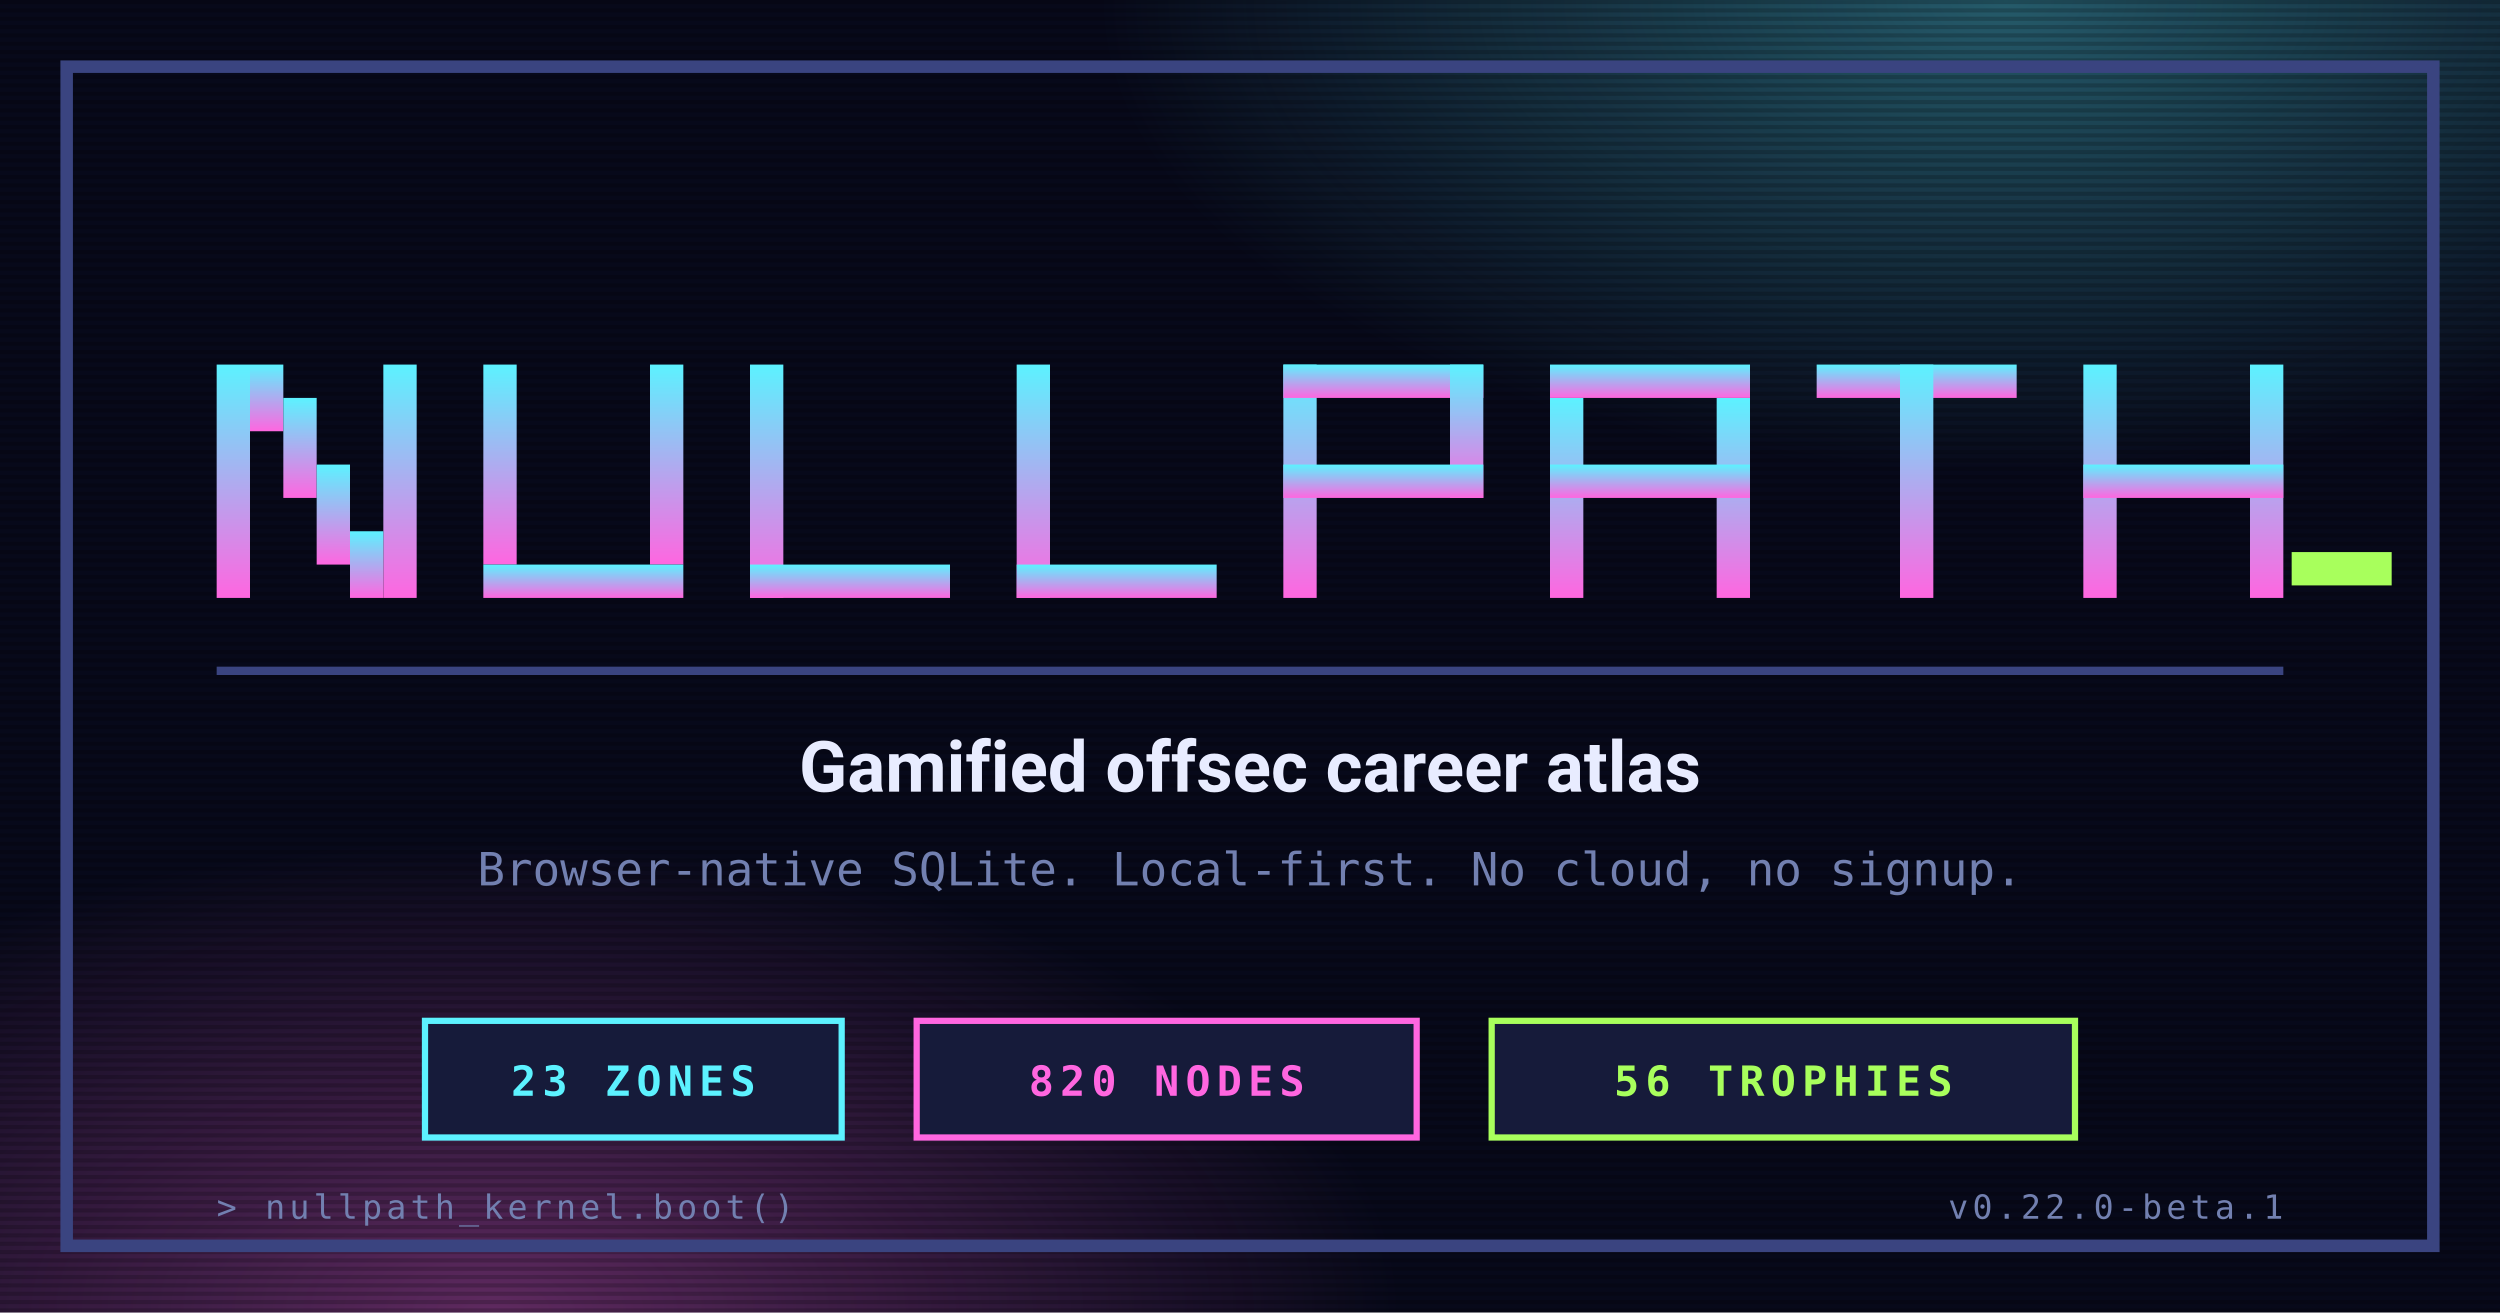
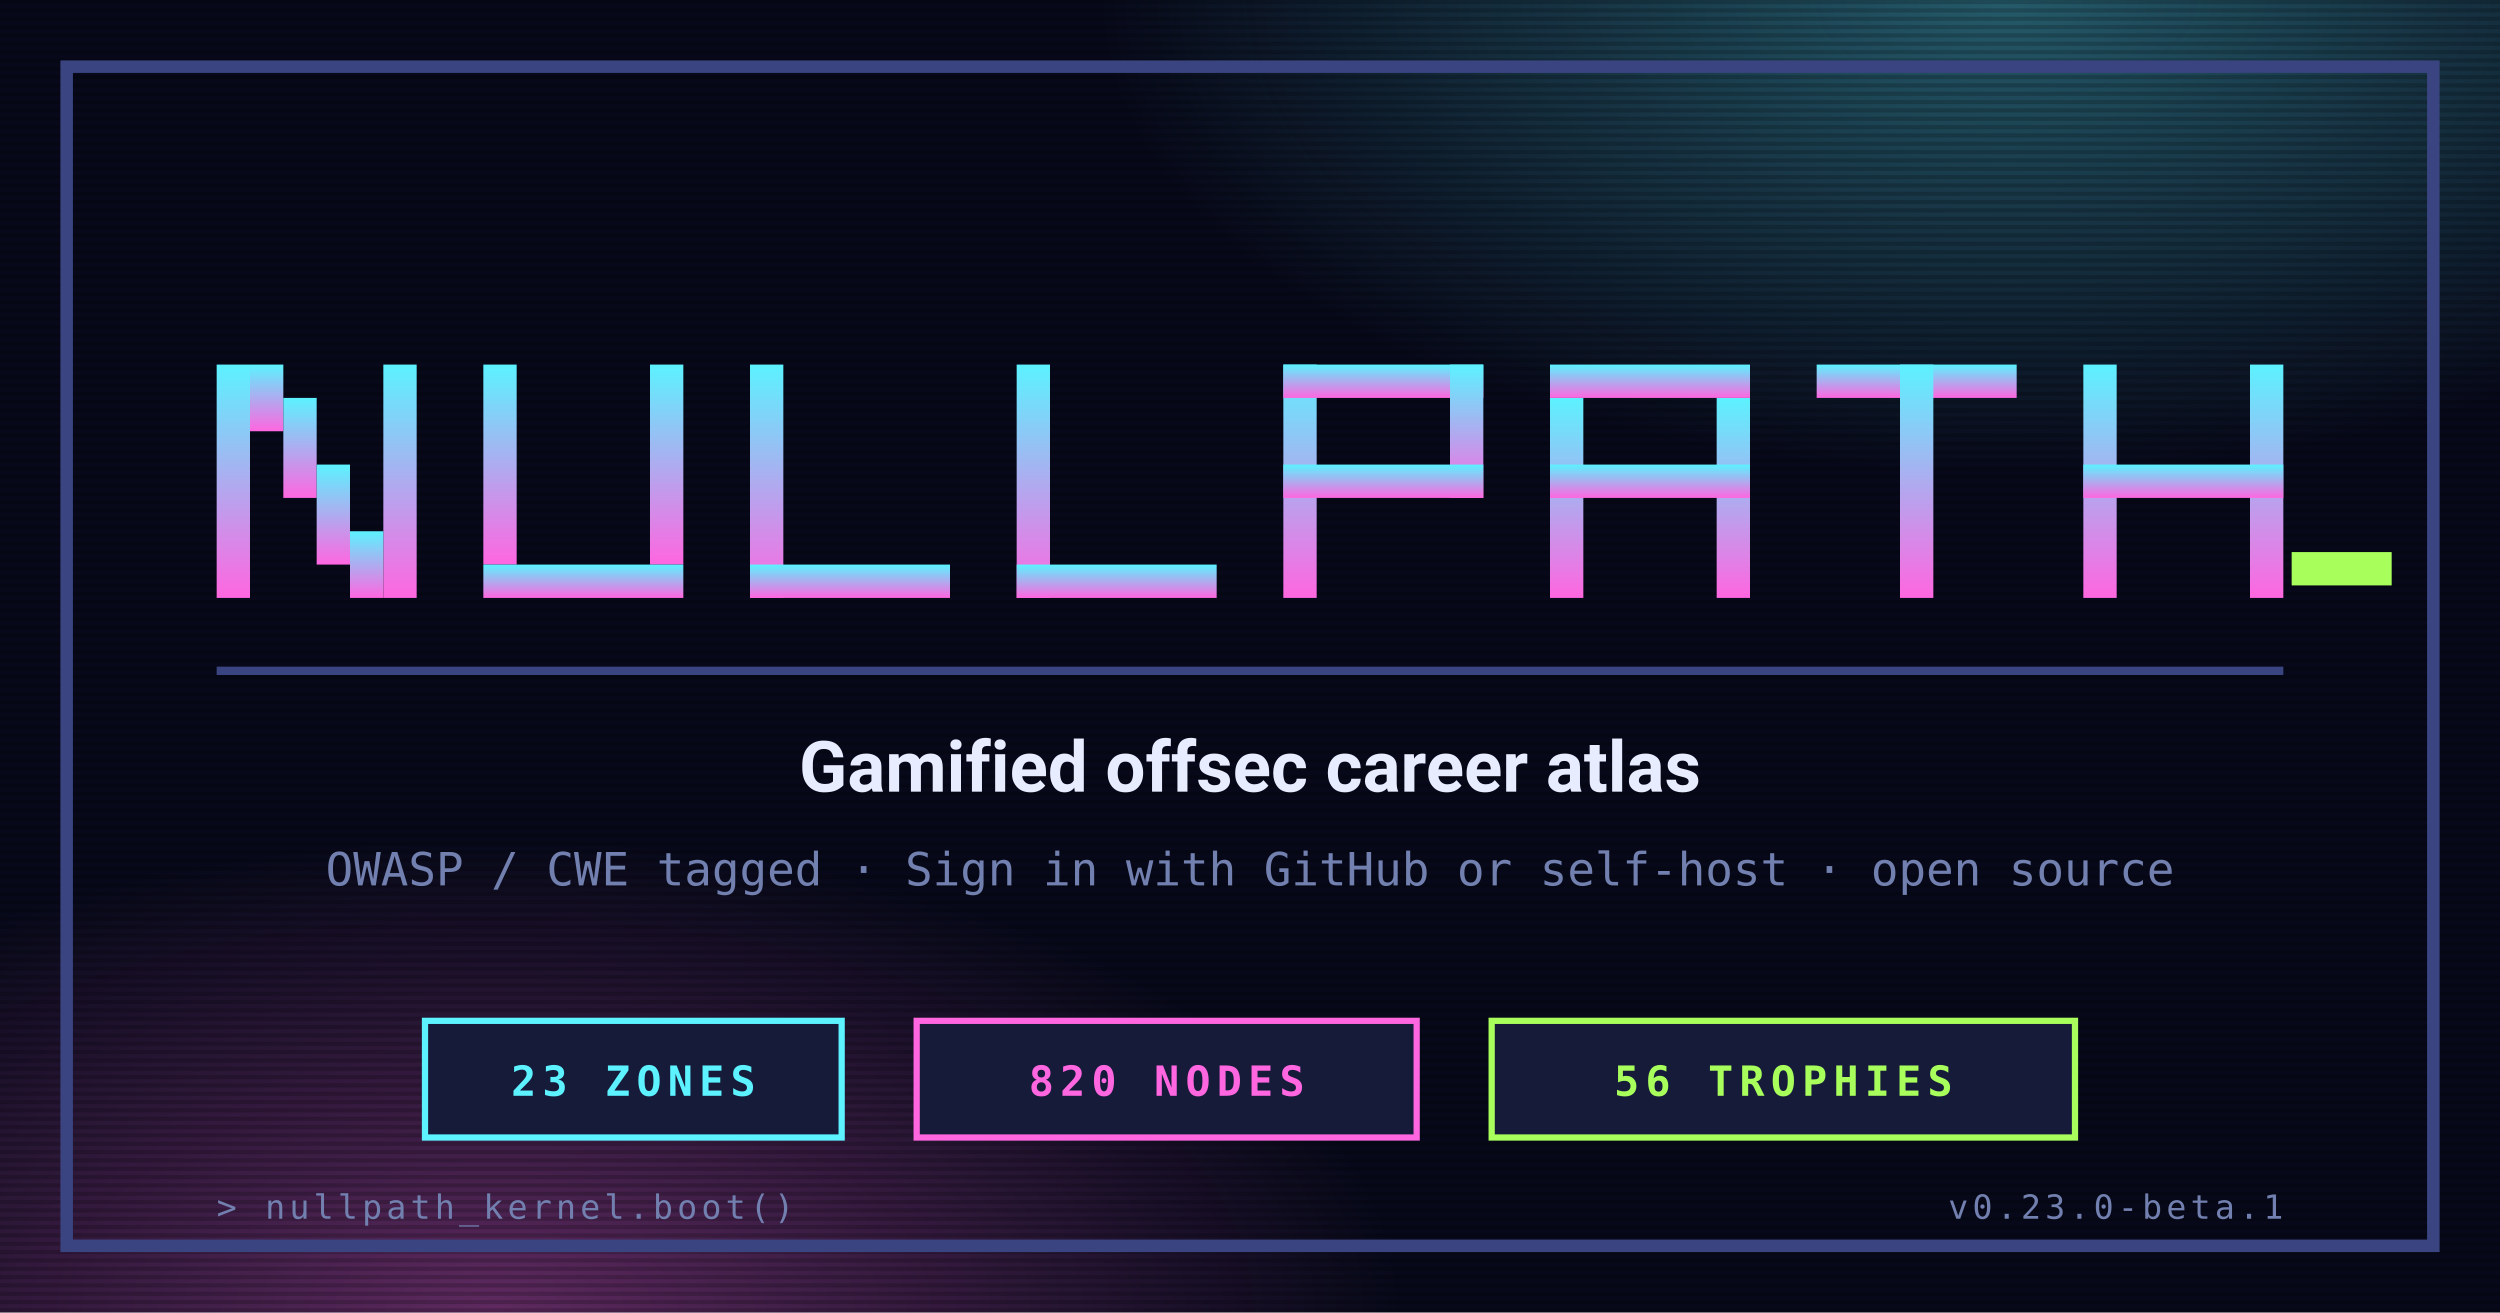
<svg xmlns="http://www.w3.org/2000/svg" viewBox="0 0 1200 630" width="1200" height="630">
  <defs>
    <radialGradient id="cyanGlow" cx="80%" cy="0%" r="60%">
      <stop offset="0%" stop-color="#5cf2ff" stop-opacity="0.35" />
      <stop offset="60%" stop-color="#5cf2ff" stop-opacity="0" />
    </radialGradient>
    <radialGradient id="magentaGlow" cx="20%" cy="100%" r="60%">
      <stop offset="0%" stop-color="#ff66e0" stop-opacity="0.35" />
      <stop offset="60%" stop-color="#ff66e0" stop-opacity="0" />
    </radialGradient>
    <pattern id="scanlines" x="0" y="0" width="4" height="4" patternUnits="userSpaceOnUse">
      <rect width="4" height="2" fill="#000" fill-opacity="0.18" />
    </pattern>
    <linearGradient id="wordmarkGrad" x1="0" y1="0" x2="0" y2="1">
      <stop offset="0%" stop-color="#5cf2ff" />
      <stop offset="100%" stop-color="#ff66e0" />
    </linearGradient>
  </defs>
  <rect width="1200" height="630" fill="#07091a" />
  <rect width="1200" height="630" fill="url(#cyanGlow)" />
  <rect width="1200" height="630" fill="url(#magentaGlow)" />
  <rect width="1200" height="630" fill="url(#scanlines)" />
  <rect x="32" y="32" width="1136" height="566" fill="none" stroke="#3a4480" stroke-width="6" />
  <g transform="translate(104 175)" fill="url(#wordmarkGrad)">
    <g>
      <rect x="0" y="0" width="16" height="112" />
      <rect x="80" y="0" width="16" height="112" />
      <rect x="16" y="0" width="16" height="32" />
      <rect x="32" y="16" width="16" height="48" />
      <rect x="48" y="48" width="16" height="48" />
      <rect x="64" y="80" width="16" height="32" />
    </g>
    <g transform="translate(128 0)">
      <rect x="0" y="0" width="16" height="96" />
      <rect x="80" y="0" width="16" height="96" />
      <rect x="0" y="96" width="96" height="16" />
    </g>
    <g transform="translate(256 0)">
      <rect x="0" y="0" width="16" height="112" />
      <rect x="0" y="96" width="96" height="16" />
    </g>
    <g transform="translate(384 0)">
      <rect x="0" y="0" width="16" height="112" />
      <rect x="0" y="96" width="96" height="16" />
    </g>
    <g transform="translate(512 0)">
      <rect x="0" y="0" width="16" height="112" />
      <rect x="0" y="0" width="96" height="16" />
      <rect x="80" y="0" width="16" height="64" />
      <rect x="0" y="48" width="96" height="16" />
    </g>
    <g transform="translate(640 0)">
      <rect x="0" y="16" width="16" height="96" />
      <rect x="80" y="16" width="16" height="96" />
      <rect x="0" y="0" width="96" height="16" />
      <rect x="0" y="48" width="96" height="16" />
    </g>
    <g transform="translate(768 0)">
      <rect x="0" y="0" width="96" height="16" />
      <rect x="40" y="0" width="16" height="112" />
    </g>
    <g transform="translate(896 0)">
      <rect x="0" y="0" width="16" height="112" />
      <rect x="80" y="0" width="16" height="112" />
      <rect x="0" y="48" width="96" height="16" />
    </g>
  </g>
  <rect x="1100" y="265" width="48" height="16" fill="#a8ff5c" />
  <rect x="104" y="320" width="992" height="4" fill="#3a4480" />
  <text x="600" y="380" font-family="ui-sans-serif, system-ui, -apple-system, 'Segoe UI', Roboto, sans-serif" font-size="34" font-weight="600" fill="#e8ecff" text-anchor="middle">Gamified offsec career atlas</text>
-   <text x="600" y="425" font-family="ui-monospace, SFMono-Regular, 'Menlo', monospace" font-size="22" fill="#7280b0" text-anchor="middle">Browser-native SQLite. Local-first. No cloud, no signup.</text>
+   <text x="600" y="425" font-family="ui-monospace, SFMono-Regular, 'Menlo', monospace" font-size="22" fill="#7280b0" text-anchor="middle">OWASP / CWE tagged · Sign in with GitHub or self-host · open source</text>
  <g transform="translate(0 490)">
    <g transform="translate(204 0)">
      <rect width="200" height="56" fill="#161b3a" stroke="#5cf2ff" stroke-width="3" />
      <text x="100" y="36" font-family="ui-monospace, monospace" font-size="20" font-weight="700" fill="#5cf2ff" text-anchor="middle" letter-spacing="3">23 ZONES</text>
    </g>
    <g transform="translate(440 0)">
      <rect width="240" height="56" fill="#161b3a" stroke="#ff66e0" stroke-width="3" />
      <text x="120" y="36" font-family="ui-monospace, monospace" font-size="20" font-weight="700" fill="#ff66e0" text-anchor="middle" letter-spacing="3">820 NODES</text>
    </g>
    <g transform="translate(716 0)">
      <rect width="280" height="56" fill="#161b3a" stroke="#a8ff5c" stroke-width="3" />
      <text x="140" y="36" font-family="ui-monospace, monospace" font-size="20" font-weight="700" fill="#a8ff5c" text-anchor="middle" letter-spacing="3">56 TROPHIES</text>
    </g>
  </g>
  <text x="104" y="585" font-family="ui-monospace, monospace" font-size="16" fill="#7280b0" letter-spacing="2">&gt; nullpath_kernel.boot()</text>
-   <text x="1096" y="585" font-family="ui-monospace, monospace" font-size="16" fill="#7280b0" text-anchor="end" letter-spacing="2">v0.22.0-beta.1</text>
+   <text x="1096" y="585" font-family="ui-monospace, monospace" font-size="16" fill="#7280b0" text-anchor="end" letter-spacing="2">v0.23.0-beta.1</text>
</svg>
